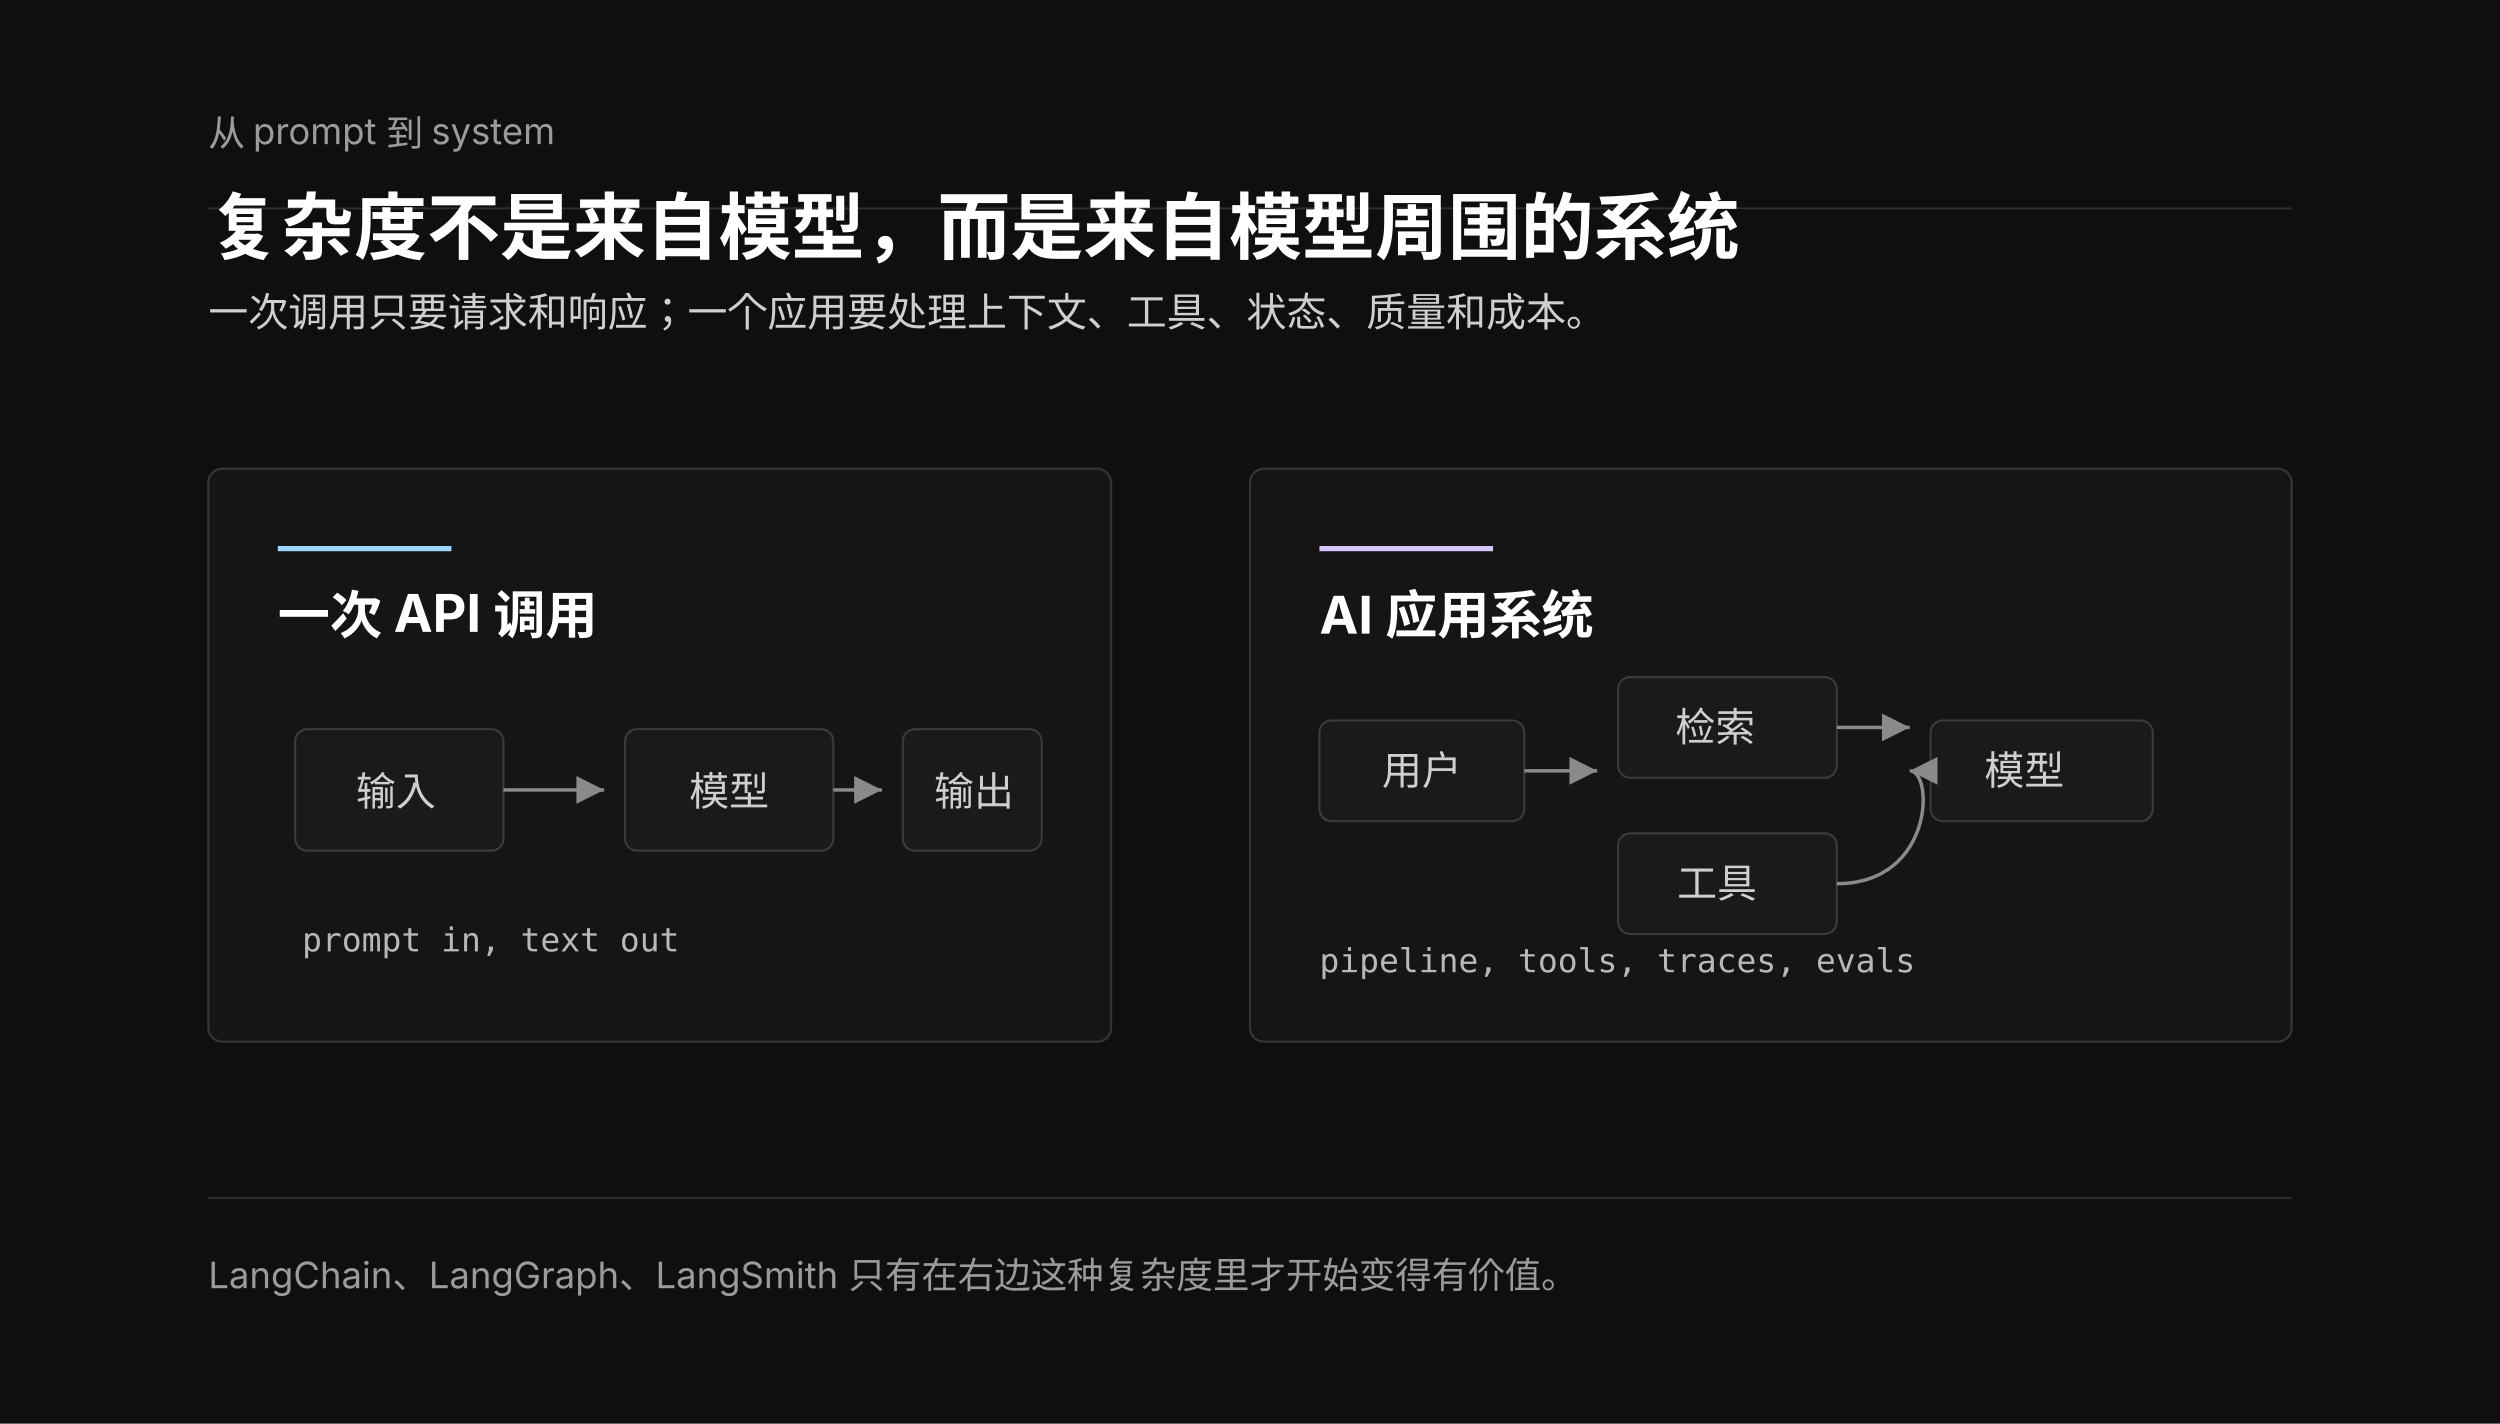
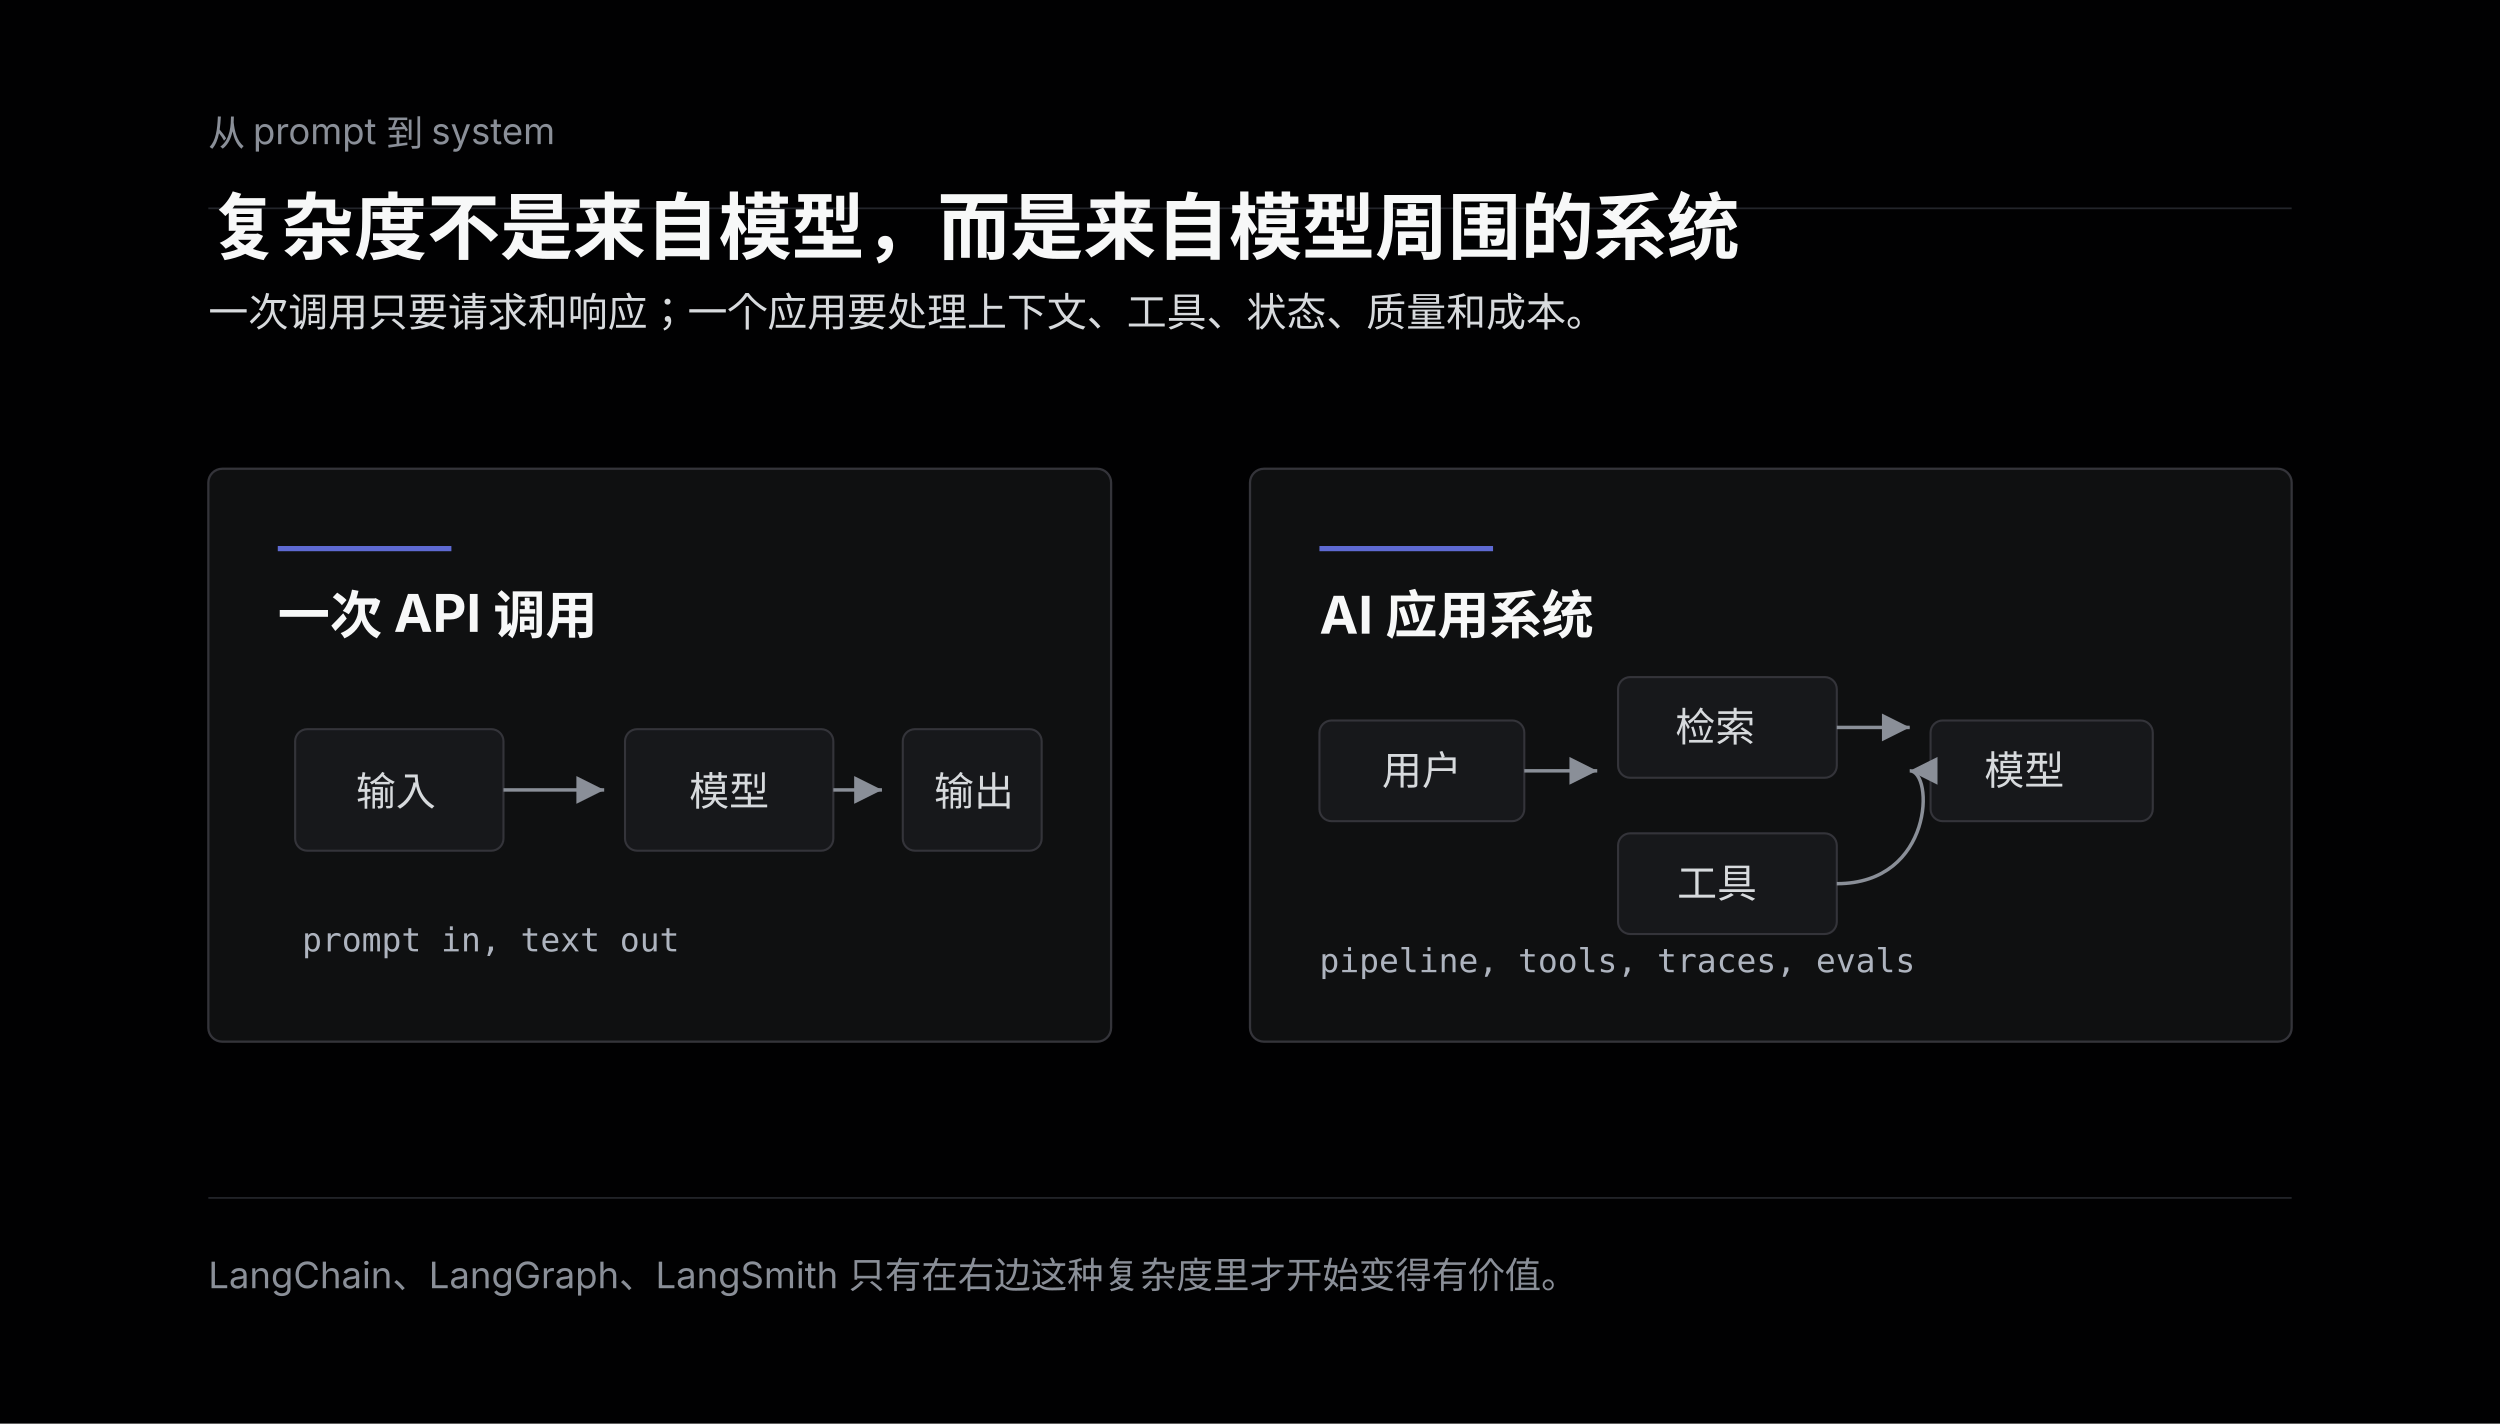
<svg xmlns="http://www.w3.org/2000/svg" width="1440" height="820" viewBox="0 0 1440 820" role="img" aria-labelledby="title desc">
  <defs>
    <marker id="arrow" markerWidth="12" markerHeight="12" refX="10" refY="6" orient="auto">
-       <path d="M2 2l8 4-8 4z" fill="#8a8a8a" />
+       <path d="M2 2l8 4-8 4z" fill="#8a8f98" />
    </marker>
    <style>
-       .bg{fill:#0f0f0f}.panel{fill:#151515;stroke:#343434;stroke-width:1.3}.box{fill:#1a1a1a;stroke:#3b3b3b;stroke-width:1.2}.line{stroke:#303030;stroke-width:1}.edge{fill:none;stroke:#8a8a8a;stroke-width:2;marker-end:url(#arrow)}.title{fill:#fff;font:650 42px "Instrument Sans","Inter","PingFang SC",sans-serif}.h{fill:#fff;font:650 30px "Instrument Sans","Inter","PingFang SC",sans-serif}.body{fill:#cfcfcf;font:400 23px "Instrument Sans","Inter","PingFang SC",sans-serif}.muted{fill:#9b9b9b;font:400 21px "Instrument Sans","Inter","PingFang SC",sans-serif}.mono{fill:#b8b8b8;font:500 19px "JetBrains Mono","SFMono-Regular",monospace}.blue{stroke:#9ad6ff}.purple{stroke:#d7c4ff}
+       .bg{fill:#010102}.panel{fill:#0f1011;stroke:#34343a;stroke-width:1.3}.box{fill:#17181b;stroke:#34343a;stroke-width:1.2}.line{stroke:#23252a;stroke-width:1}.edge{fill:none;stroke:#8a8f98;stroke-width:2;marker-end:url(#arrow)}.title{fill:#f7f8f8;font:650 42px "Inter","SF Pro Text","PingFang SC",sans-serif}.h{fill:#f7f8f8;font:650 30px "Inter","SF Pro Text","PingFang SC",sans-serif}.body{fill:#d7dadd;font:400 23px "Inter","SF Pro Text","PingFang SC",sans-serif}.muted{fill:#8a8f98;font:400 21px "Inter","SF Pro Text","PingFang SC",sans-serif}.mono{fill:#aeb4bf;font:500 19px "JetBrains Mono","SFMono-Regular",monospace}.blue{stroke:#5e6ad2}.purple{stroke:#5e6ad2}
    </style>
  </defs>
  <rect class="bg" width="1440" height="820" />
  <path class="line" d="M120 120h1200M120 690h1200" />
  <text class="muted" x="120" y="84">从 prompt 到 system</text>
  <text class="title" x="120" y="146">复杂度不是来自模型，而是来自模型周围的系统</text>
  <text class="body" x="120" y="188">一次调用只要请求和响应；一个应用要处理上下文、工具、状态、质量和成本。</text>
  <rect class="panel" x="120" y="270" width="520" height="330" rx="8" />
  <line class="blue" x1="160" y1="316" x2="260" y2="316" stroke-width="3" />
  <text class="h" x="160" y="365">一次 API 调用</text>
  <rect class="box" x="170" y="420" width="120" height="70" rx="7" />
  <text class="body" x="205" y="464">输入</text>
  <rect class="box" x="360" y="420" width="120" height="70" rx="7" />
  <text class="body" x="397" y="464">模型</text>
  <rect class="box" x="520" y="420" width="80" height="70" rx="7" />
  <text class="body" x="538" y="464">输出</text>
  <path class="edge" d="M290 455h58" />
  <path class="edge" d="M480 455h28" />
  <text class="mono" x="174" y="548">prompt in, text out</text>
  <rect class="panel" x="720" y="270" width="600" height="330" rx="8" />
  <line class="purple" x1="760" y1="316" x2="860" y2="316" stroke-width="3" />
  <text class="h" x="760" y="365">AI 应用系统</text>
  <rect class="box" x="760" y="415" width="118" height="58" rx="7" />
  <text class="body" x="796" y="452">用户</text>
  <rect class="box" x="932" y="390" width="126" height="58" rx="7" />
  <text class="body" x="965" y="427">检索</text>
  <rect class="box" x="932" y="480" width="126" height="58" rx="7" />
  <text class="body" x="966" y="517">工具</text>
  <rect class="box" x="1112" y="415" width="128" height="58" rx="7" />
  <text class="body" x="1143" y="452">模型</text>
  <path class="edge" d="M878 444h42" />
  <path class="edge" d="M1058 419h42" />
  <path class="edge" d="M1058 509c56 0 56-65 42-65" />
  <text class="mono" x="760" y="560">pipeline, tools, traces, evals</text>
  <text class="muted" x="120" y="742">LangChain、LangGraph、LangSmith 只有在右边这种复杂度里才开始变得有价值。</text>
</svg>
